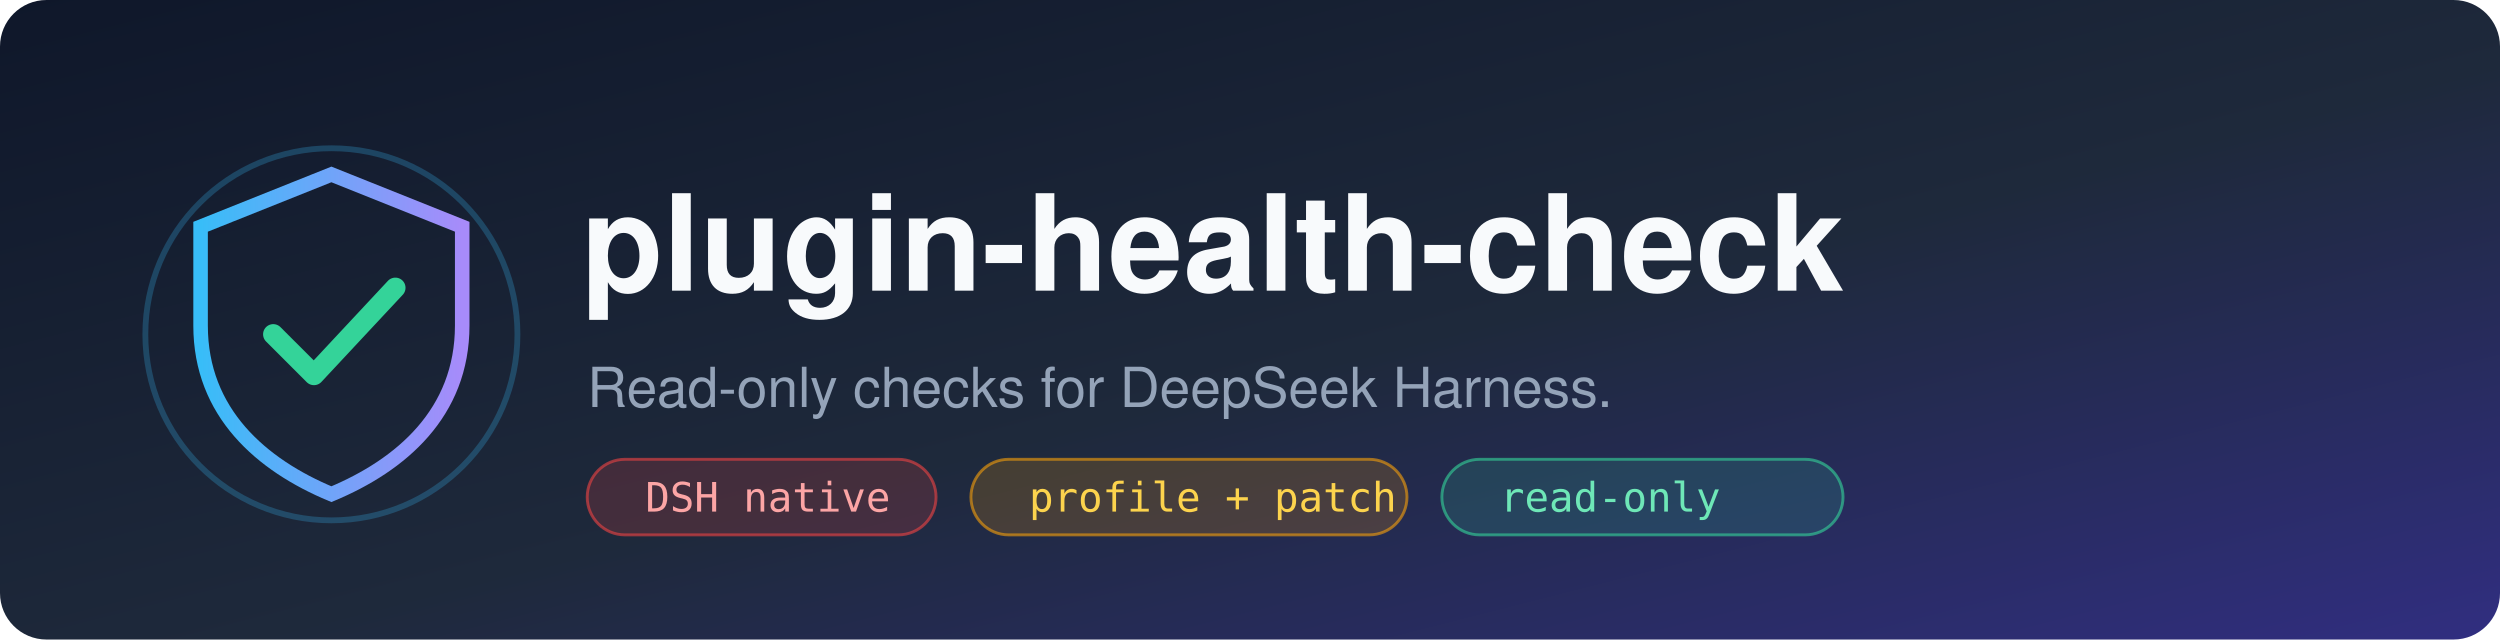
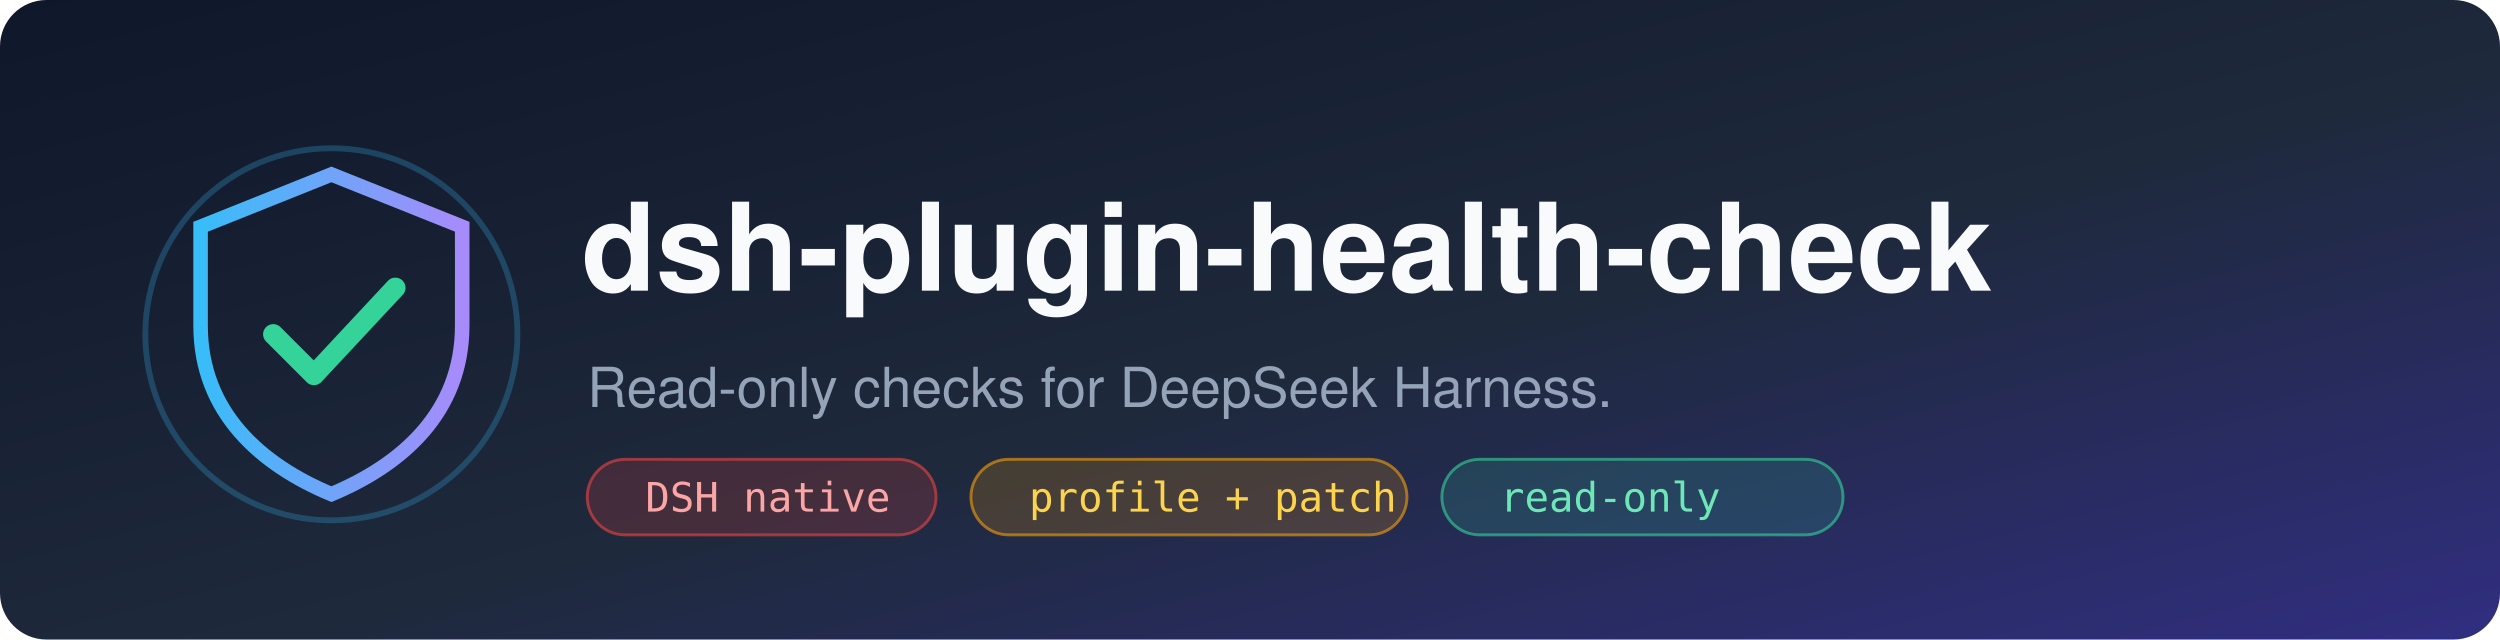
<svg xmlns="http://www.w3.org/2000/svg" width="860" height="220" viewBox="0 0 860 220">
  <defs>
    <linearGradient id="bg" x1="0" y1="0" x2="1" y2="1">
      <stop offset="0" stop-color="#0f172a" />
      <stop offset="0.55" stop-color="#1e293b" />
      <stop offset="1" stop-color="#312e81" />
    </linearGradient>
    <linearGradient id="accent" x1="0" y1="0" x2="1" y2="0">
      <stop offset="0" stop-color="#38bdf8" />
      <stop offset="1" stop-color="#a78bfa" />
    </linearGradient>
  </defs>
  <rect width="860" height="220" rx="16" fill="url(#bg)" />
  <g transform="translate(64,60)">
    <path d="M50 0 L95 18 V52 C95 82 74 100 50 110 C26 100 5 82 5 52 V18 Z" fill="none" stroke="url(#accent)" stroke-width="5" />
    <path d="M30 55 l14 14 l28 -30" fill="none" stroke="#34d399" stroke-width="7" stroke-linecap="round" stroke-linejoin="round" />
    <circle cx="50" cy="55" r="64" fill="none" stroke="#38bdf8" stroke-opacity="0.25" stroke-width="2" />
  </g>
-   <text x="200" y="100" font-family="Segoe UI, Helvetica, Arial, sans-serif" font-size="46" font-weight="700" fill="#f8fafc">plugin-health-check</text>
+   <text x="200" y="100" font-family="Segoe UI, Helvetica, Arial, sans-serif" font-size="42" font-weight="700" fill="#f8fafc">dsh-plugin-health-check</text>
  <text x="202" y="140" font-family="Segoe UI, Helvetica, Arial, sans-serif" font-size="19" fill="#94a3b8">Read-only checks for DeepSeek Harness.</text>
  <g font-family="Consolas, monospace" font-size="14">
    <rect x="202" y="158" width="120" height="26" rx="13" fill="#ef4444" fill-opacity="0.18" stroke="#ef4444" stroke-opacity="0.6" />
    <text x="222" y="176" fill="#fca5a5">DSH native</text>
    <rect x="334" y="158" width="150" height="26" rx="13" fill="#f59e0b" fill-opacity="0.18" stroke="#f59e0b" stroke-opacity="0.6" />
    <text x="354" y="176" fill="#fcd34d">profile + patch</text>
    <rect x="496" y="158" width="138" height="26" rx="13" fill="#34d399" fill-opacity="0.15" stroke="#34d399" stroke-opacity="0.6" />
    <text x="516" y="176" fill="#6ee7b7">read-only</text>
  </g>
</svg>
